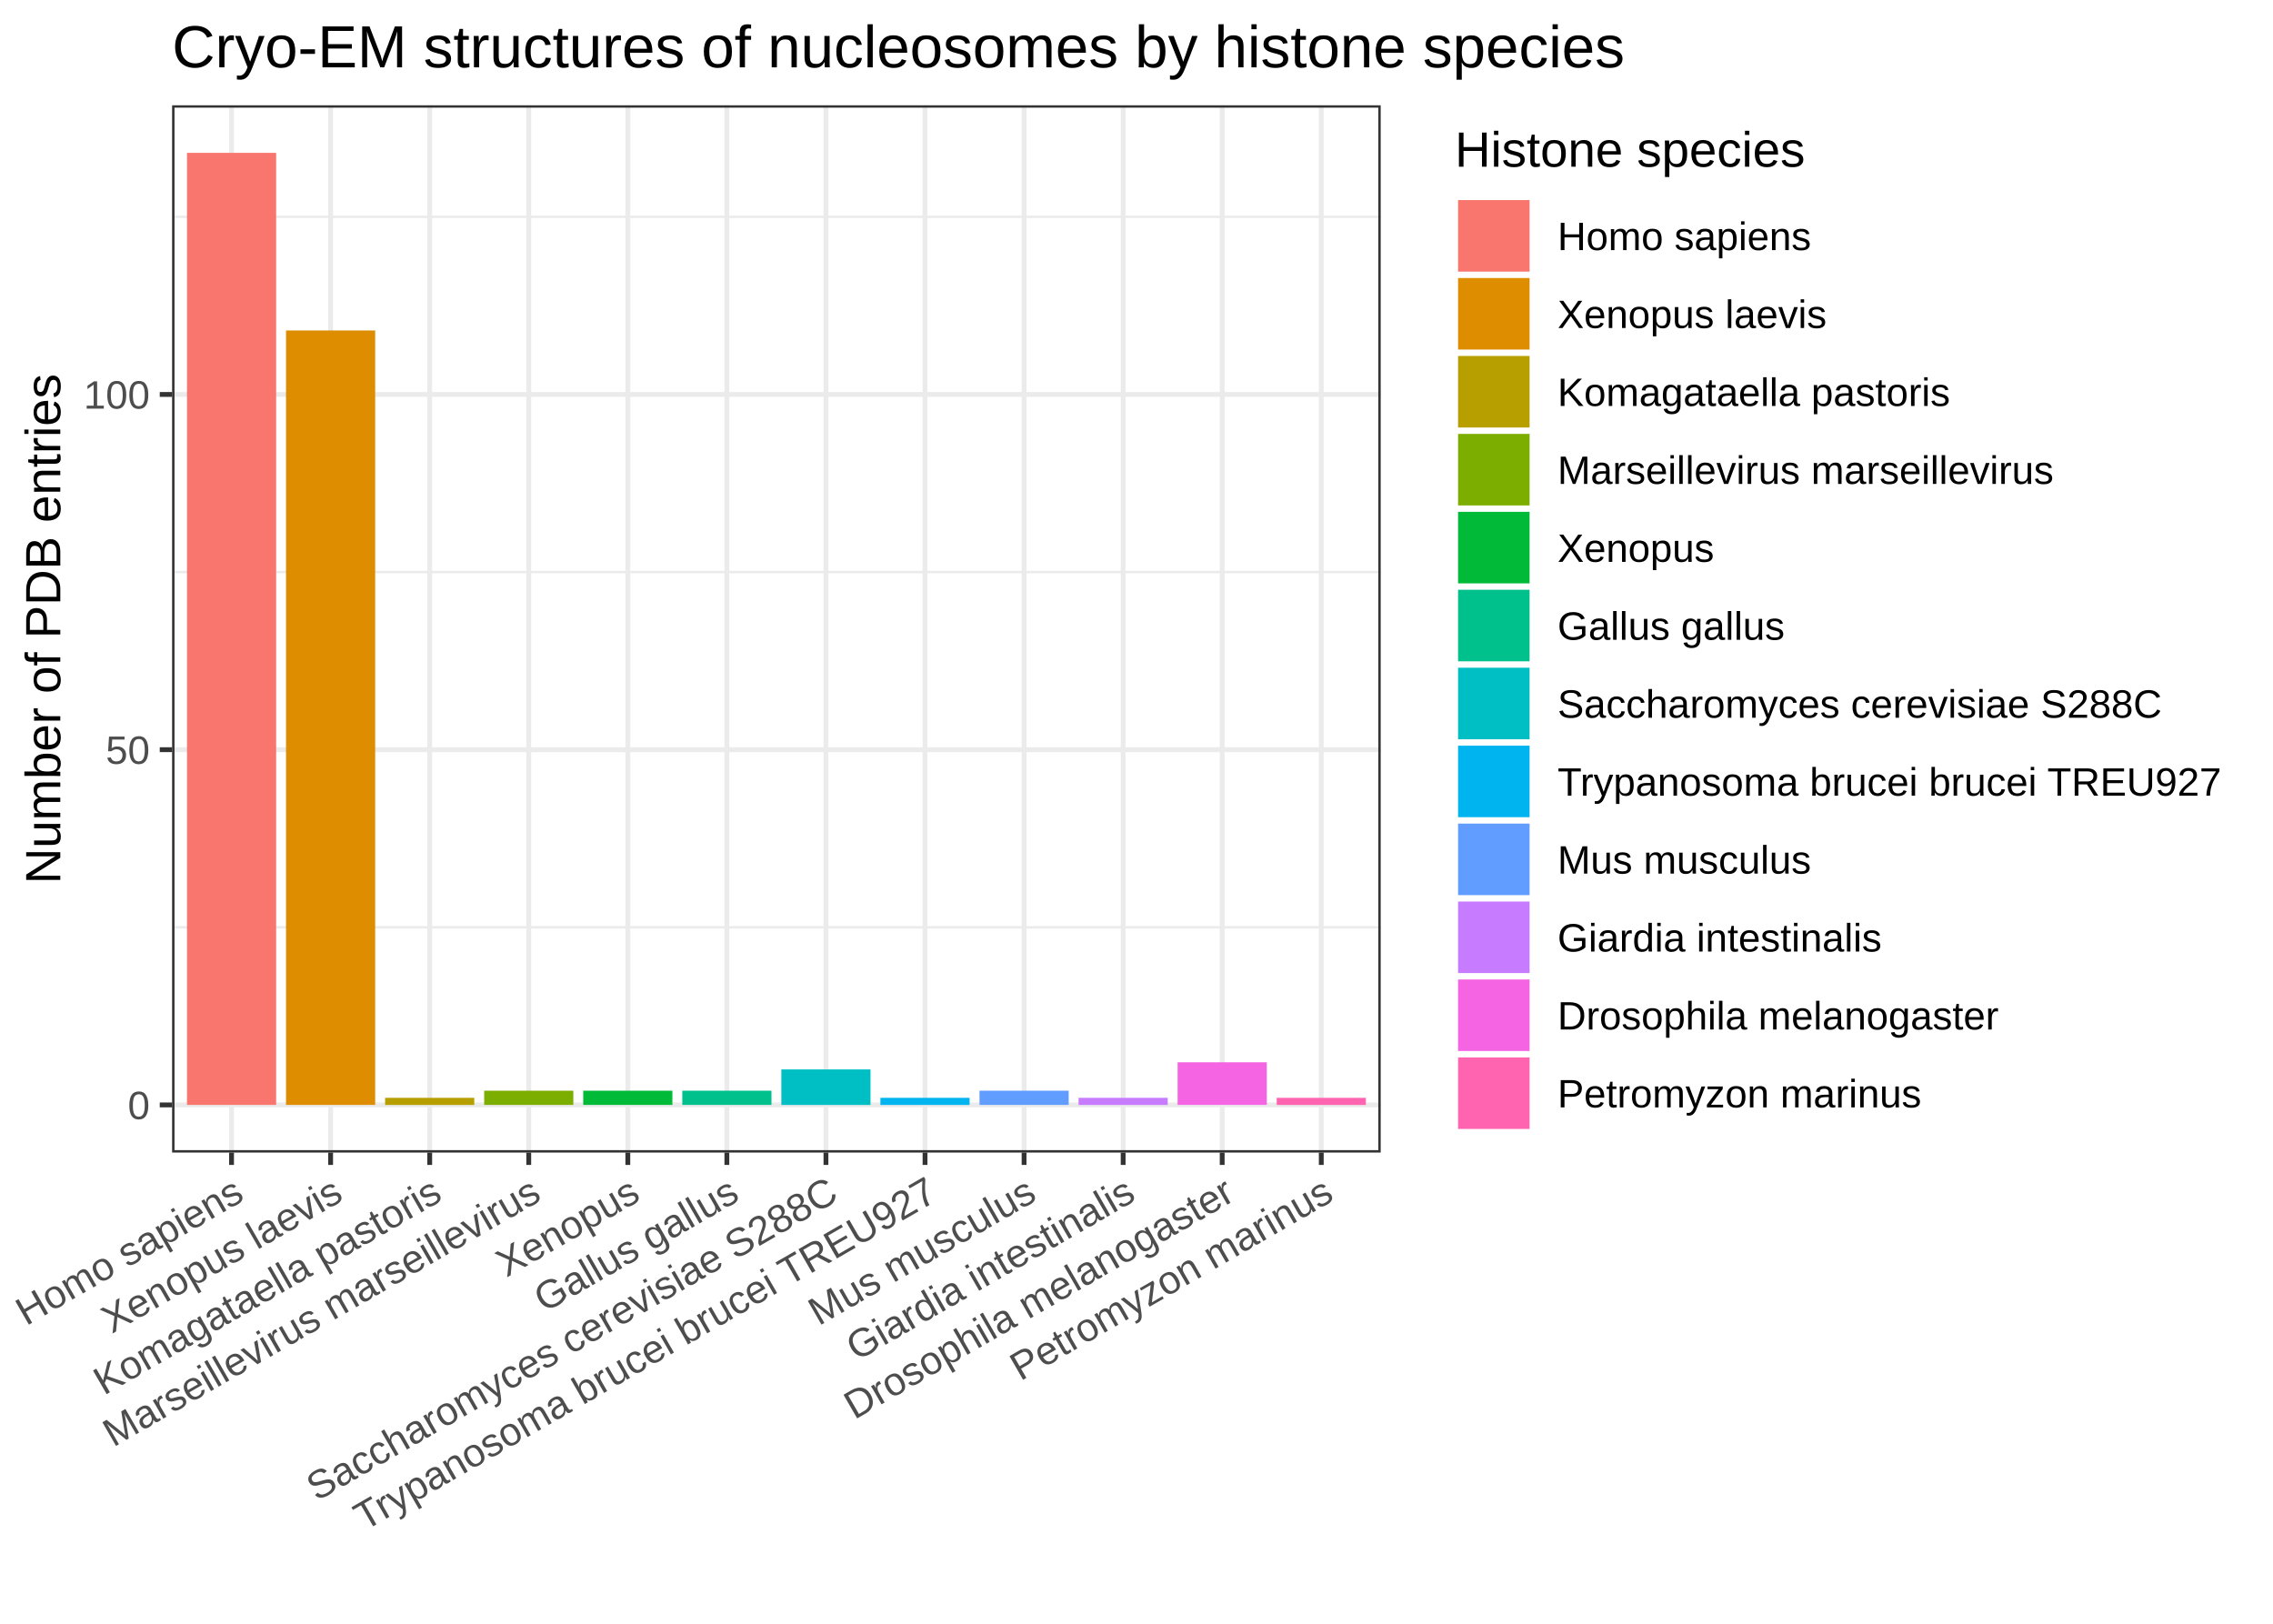
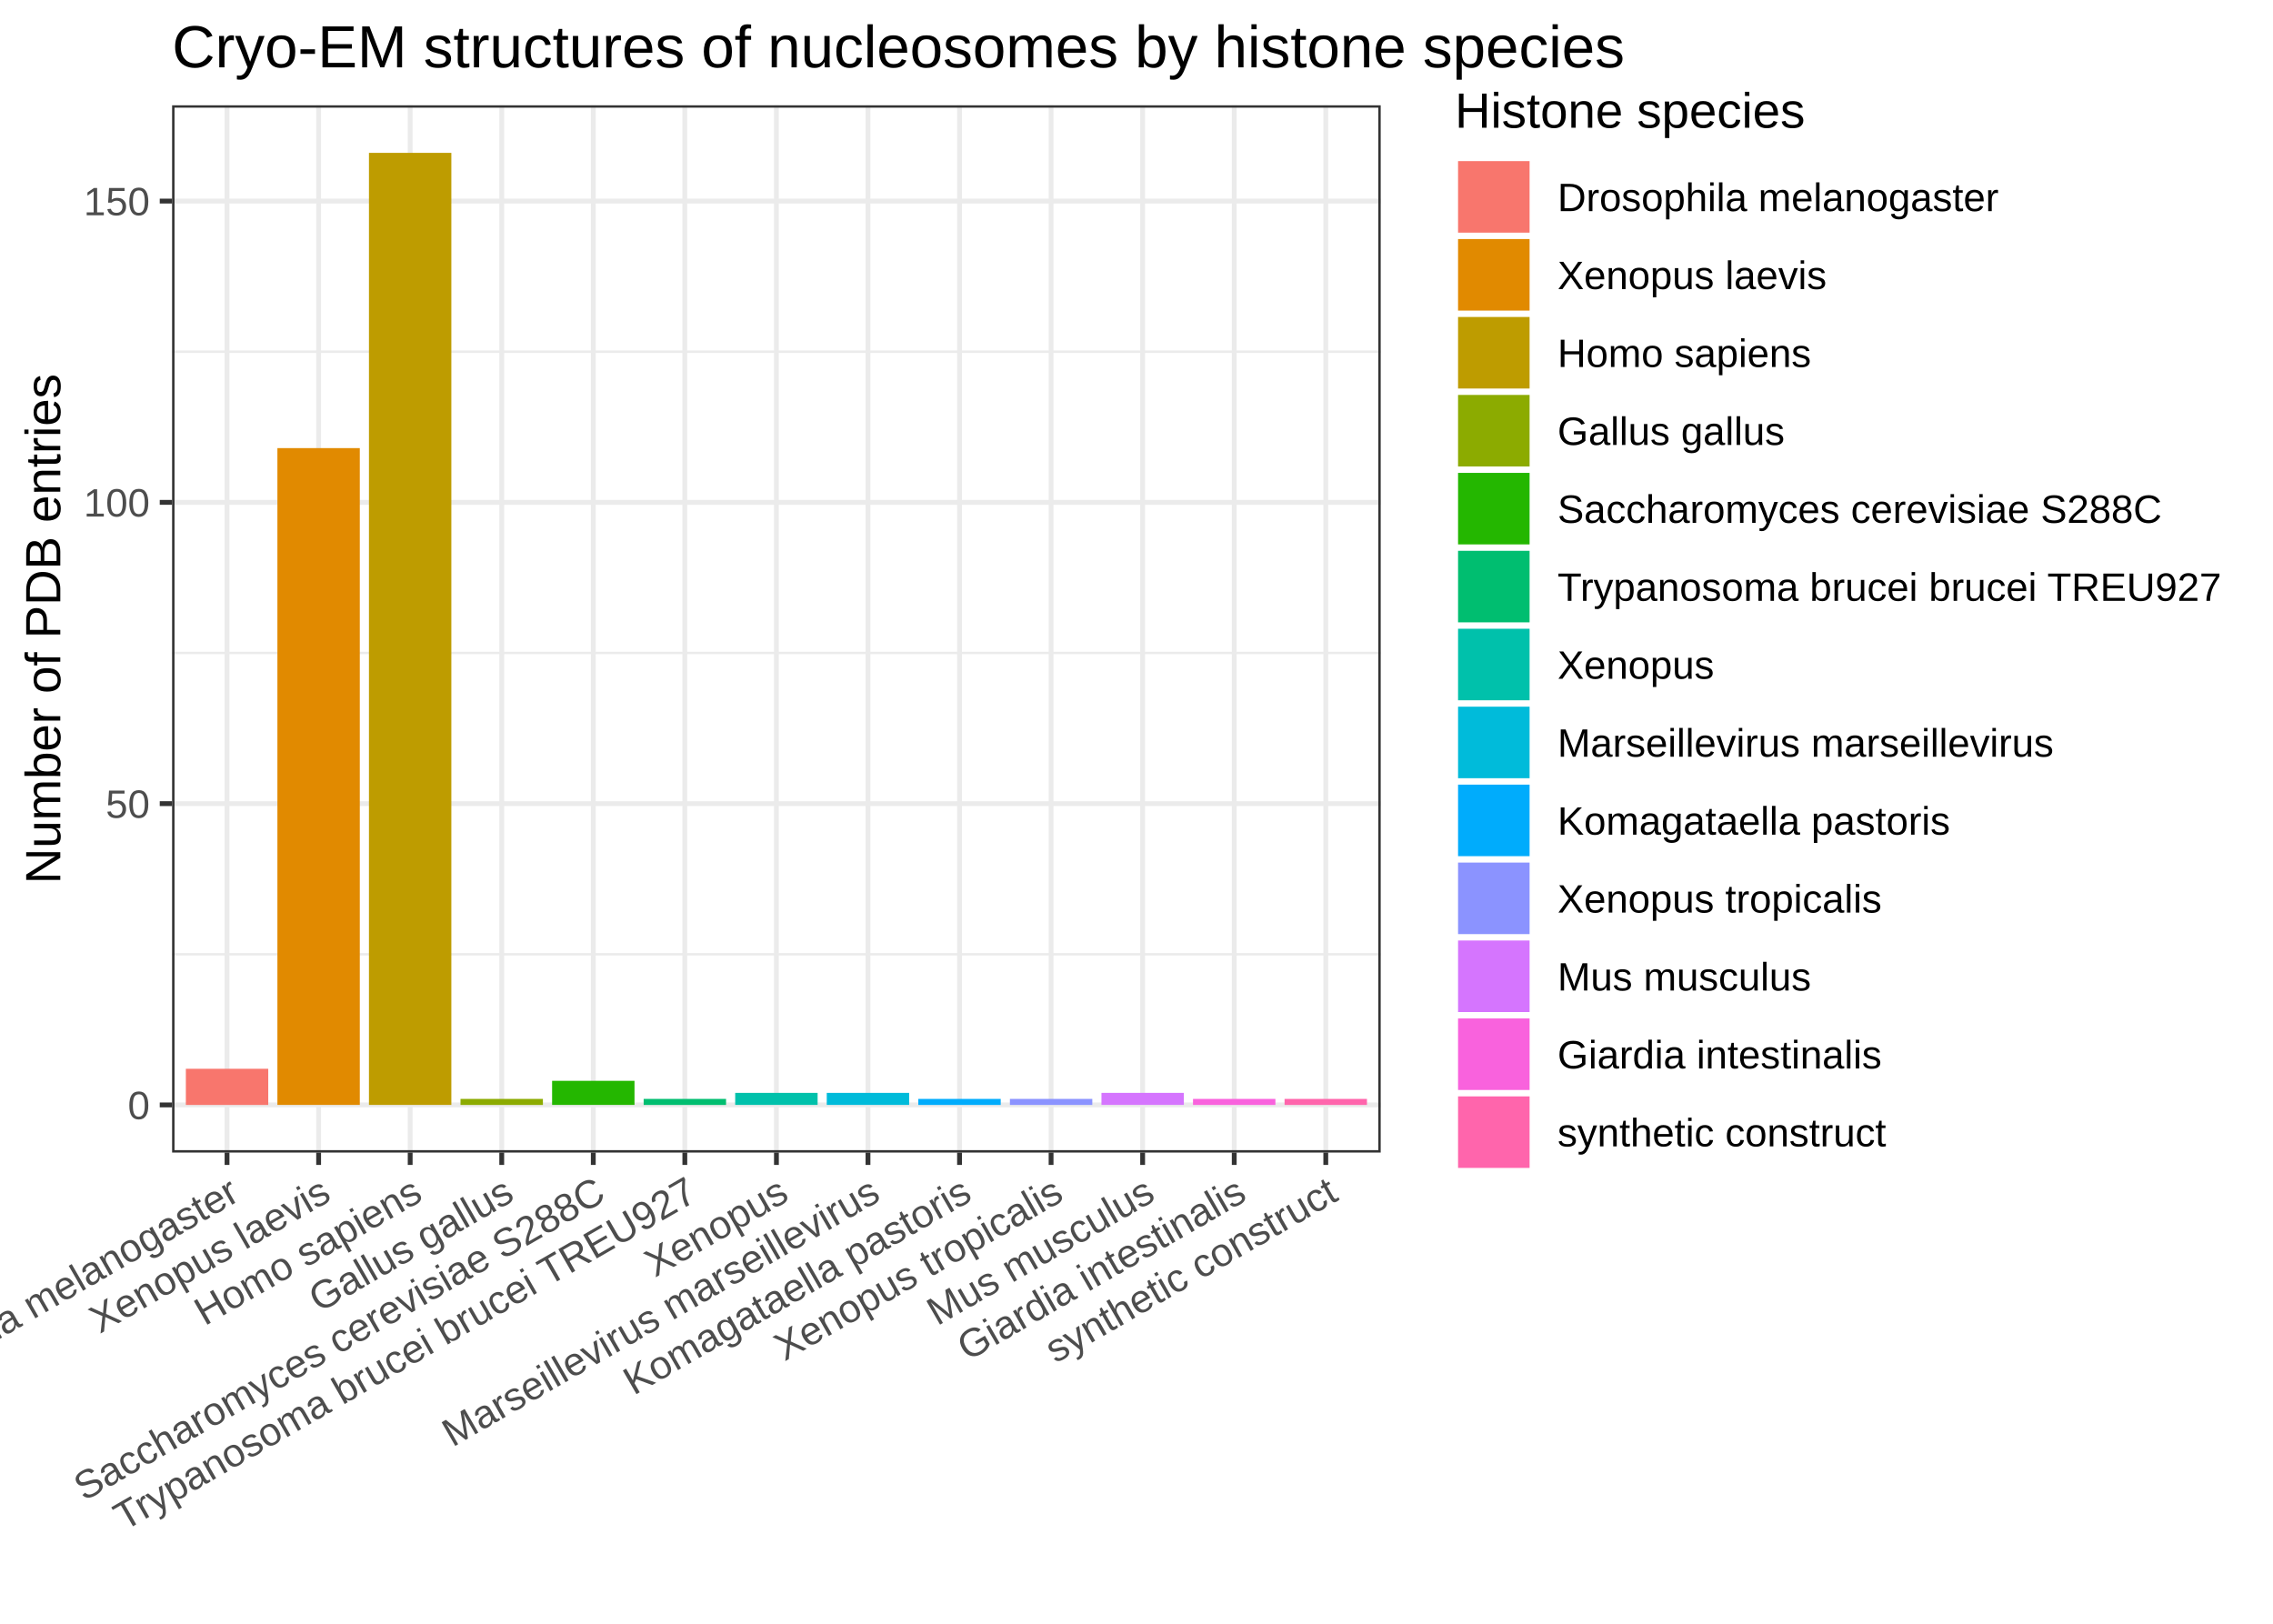
<svg xmlns="http://www.w3.org/2000/svg" class="svglite" width="504.00pt" height="360.00pt" viewBox="0 0 504.00 360.00">
  <defs>
    <style type="text/css">
    .svglite line, .svglite polyline, .svglite polygon, .svglite path, .svglite rect, .svglite circle {
      fill: none;
      stroke: #000000;
      stroke-linecap: round;
      stroke-linejoin: round;
      stroke-miterlimit: 10.00;
    }
    .svglite text {
      white-space: pre;
    }
  </style>
  </defs>
  <rect width="100%" height="100%" style="stroke: none; fill: #FFFFFF;" />
  <defs>
    <clipPath id="cpMC4wMHw1MDQuMDB8MC4wMHwzNjAuMDA=">
      <rect x="0.00" y="0.00" width="504.00" height="360.00" />
    </clipPath>
  </defs>
  <g clip-path="url(#cpMC4wMHw1MDQuMDB8MC4wMHwzNjAuMDA=)">
    <rect x="0.00" y="0.00" width="504.00" height="360.00" style="stroke-width: 1.07; stroke: #FFFFFF; fill: #FFFFFF;" />
  </g>
  <defs>
    <clipPath id="cpMzguMTZ8MzA2LjE1fDIzLjM0fDI1NS41Mw==">
      <rect x="38.16" y="23.34" width="267.99" height="232.19" />
    </clipPath>
  </defs>
  <g clip-path="url(#cpMzguMTZ8MzA2LjE1fDIzLjM0fDI1NS41Mw==)">
    <rect x="38.16" y="23.34" width="267.99" height="232.19" style="stroke-width: 1.07; stroke: none; fill: #FFFFFF;" />
-     <polyline points="38.16,205.59 306.15,205.59 " style="stroke-width: 0.53; stroke: #EBEBEB; stroke-linecap: butt;" />
-     <polyline points="38.16,126.83 306.15,126.83 " style="stroke-width: 0.53; stroke: #EBEBEB; stroke-linecap: butt;" />
-     <polyline points="38.16,48.07 306.15,48.07 " style="stroke-width: 0.53; stroke: #EBEBEB; stroke-linecap: butt;" />
+     <polyline points="38.16,211.57 306.15,211.57 " style="stroke-width: 0.53; stroke: #EBEBEB; stroke-linecap: butt;" />
+     <polyline points="38.16,144.77 306.15,144.77 " style="stroke-width: 0.53; stroke: #EBEBEB; stroke-linecap: butt;" />
+     <polyline points="38.16,77.98 306.15,77.98 " style="stroke-width: 0.53; stroke: #EBEBEB; stroke-linecap: butt;" />
    <polyline points="38.16,244.97 306.15,244.97 " style="stroke-width: 1.07; stroke: #EBEBEB; stroke-linecap: butt;" />
-     <polyline points="38.16,166.21 306.15,166.21 " style="stroke-width: 1.07; stroke: #EBEBEB; stroke-linecap: butt;" />
-     <polyline points="38.16,87.45 306.15,87.45 " style="stroke-width: 1.07; stroke: #EBEBEB; stroke-linecap: butt;" />
-     <polyline points="51.34,255.53 51.34,23.34 " style="stroke-width: 1.07; stroke: #EBEBEB; stroke-linecap: butt;" />
-     <polyline points="73.31,255.53 73.31,23.34 " style="stroke-width: 1.07; stroke: #EBEBEB; stroke-linecap: butt;" />
-     <polyline points="95.28,255.53 95.28,23.34 " style="stroke-width: 1.07; stroke: #EBEBEB; stroke-linecap: butt;" />
-     <polyline points="117.24,255.53 117.24,23.34 " style="stroke-width: 1.07; stroke: #EBEBEB; stroke-linecap: butt;" />
-     <polyline points="139.21,255.53 139.21,23.34 " style="stroke-width: 1.07; stroke: #EBEBEB; stroke-linecap: butt;" />
-     <polyline points="161.17,255.53 161.17,23.34 " style="stroke-width: 1.07; stroke: #EBEBEB; stroke-linecap: butt;" />
-     <polyline points="183.14,255.53 183.14,23.34 " style="stroke-width: 1.07; stroke: #EBEBEB; stroke-linecap: butt;" />
-     <polyline points="205.11,255.53 205.11,23.34 " style="stroke-width: 1.07; stroke: #EBEBEB; stroke-linecap: butt;" />
-     <polyline points="227.07,255.53 227.07,23.34 " style="stroke-width: 1.07; stroke: #EBEBEB; stroke-linecap: butt;" />
-     <polyline points="249.04,255.53 249.04,23.34 " style="stroke-width: 1.07; stroke: #EBEBEB; stroke-linecap: butt;" />
-     <polyline points="271.00,255.53 271.00,23.34 " style="stroke-width: 1.07; stroke: #EBEBEB; stroke-linecap: butt;" />
-     <polyline points="292.97,255.53 292.97,23.34 " style="stroke-width: 1.07; stroke: #EBEBEB; stroke-linecap: butt;" />
-     <rect x="41.46" y="33.89" width="19.77" height="211.08" style="stroke-width: 1.07; stroke: none; stroke-linecap: butt; stroke-linejoin: miter; fill: #F8766D;" />
-     <rect x="63.42" y="73.27" width="19.77" height="171.70" style="stroke-width: 1.07; stroke: none; stroke-linecap: butt; stroke-linejoin: miter; fill: #DE8C00;" />
-     <rect x="85.39" y="243.40" width="19.77" height="1.58" style="stroke-width: 1.07; stroke: none; stroke-linecap: butt; stroke-linejoin: miter; fill: #B79F00;" />
-     <rect x="107.36" y="241.82" width="19.77" height="3.15" style="stroke-width: 1.07; stroke: none; stroke-linecap: butt; stroke-linejoin: miter; fill: #7CAE00;" />
-     <rect x="129.32" y="241.82" width="19.77" height="3.15" style="stroke-width: 1.07; stroke: none; stroke-linecap: butt; stroke-linejoin: miter; fill: #00BA38;" />
-     <rect x="151.29" y="241.82" width="19.77" height="3.15" style="stroke-width: 1.07; stroke: none; stroke-linecap: butt; stroke-linejoin: miter; fill: #00C08B;" />
-     <rect x="173.25" y="237.10" width="19.77" height="7.88" style="stroke-width: 1.07; stroke: none; stroke-linecap: butt; stroke-linejoin: miter; fill: #00BFC4;" />
-     <rect x="195.22" y="243.40" width="19.77" height="1.58" style="stroke-width: 1.07; stroke: none; stroke-linecap: butt; stroke-linejoin: miter; fill: #00B4F0;" />
-     <rect x="217.19" y="241.82" width="19.77" height="3.15" style="stroke-width: 1.07; stroke: none; stroke-linecap: butt; stroke-linejoin: miter; fill: #619CFF;" />
-     <rect x="239.15" y="243.40" width="19.77" height="1.58" style="stroke-width: 1.07; stroke: none; stroke-linecap: butt; stroke-linejoin: miter; fill: #C77CFF;" />
-     <rect x="261.12" y="235.52" width="19.77" height="9.45" style="stroke-width: 1.07; stroke: none; stroke-linecap: butt; stroke-linejoin: miter; fill: #F564E3;" />
-     <rect x="283.09" y="243.40" width="19.77" height="1.58" style="stroke-width: 1.07; stroke: none; stroke-linecap: butt; stroke-linejoin: miter; fill: #FF64B0;" />
+     <polyline points="38.16,178.17 306.15,178.17 " style="stroke-width: 1.07; stroke: #EBEBEB; stroke-linecap: butt;" />
+     <polyline points="38.16,111.38 306.15,111.38 " style="stroke-width: 1.07; stroke: #EBEBEB; stroke-linecap: butt;" />
+     <polyline points="38.16,44.58 306.15,44.58 " style="stroke-width: 1.07; stroke: #EBEBEB; stroke-linecap: butt;" />
+     <polyline points="50.34,255.53 50.34,23.34 " style="stroke-width: 1.07; stroke: #EBEBEB; stroke-linecap: butt;" />
+     <polyline points="70.65,255.53 70.65,23.34 " style="stroke-width: 1.07; stroke: #EBEBEB; stroke-linecap: butt;" />
+     <polyline points="90.95,255.53 90.95,23.34 " style="stroke-width: 1.07; stroke: #EBEBEB; stroke-linecap: butt;" />
+     <polyline points="111.25,255.53 111.25,23.34 " style="stroke-width: 1.07; stroke: #EBEBEB; stroke-linecap: butt;" />
+     <polyline points="131.55,255.53 131.55,23.34 " style="stroke-width: 1.07; stroke: #EBEBEB; stroke-linecap: butt;" />
+     <polyline points="151.85,255.53 151.85,23.34 " style="stroke-width: 1.07; stroke: #EBEBEB; stroke-linecap: butt;" />
+     <polyline points="172.16,255.53 172.16,23.34 " style="stroke-width: 1.07; stroke: #EBEBEB; stroke-linecap: butt;" />
+     <polyline points="192.46,255.53 192.46,23.34 " style="stroke-width: 1.07; stroke: #EBEBEB; stroke-linecap: butt;" />
+     <polyline points="212.76,255.53 212.76,23.34 " style="stroke-width: 1.07; stroke: #EBEBEB; stroke-linecap: butt;" />
+     <polyline points="233.06,255.53 233.06,23.34 " style="stroke-width: 1.07; stroke: #EBEBEB; stroke-linecap: butt;" />
+     <polyline points="253.36,255.53 253.36,23.34 " style="stroke-width: 1.07; stroke: #EBEBEB; stroke-linecap: butt;" />
+     <polyline points="273.67,255.53 273.67,23.34 " style="stroke-width: 1.07; stroke: #EBEBEB; stroke-linecap: butt;" />
+     <polyline points="293.97,255.53 293.97,23.34 " style="stroke-width: 1.07; stroke: #EBEBEB; stroke-linecap: butt;" />
+     <rect x="41.21" y="236.96" width="18.27" height="8.02" style="stroke-width: 1.07; stroke: none; stroke-linecap: butt; stroke-linejoin: miter; fill: #F8766D;" />
+     <rect x="61.51" y="99.35" width="18.27" height="145.62" style="stroke-width: 1.07; stroke: none; stroke-linecap: butt; stroke-linejoin: miter; fill: #E18A00;" />
+     <rect x="81.81" y="33.89" width="18.27" height="211.08" style="stroke-width: 1.07; stroke: none; stroke-linecap: butt; stroke-linejoin: miter; fill: #BE9C00;" />
+     <rect x="102.11" y="243.64" width="18.27" height="1.34" style="stroke-width: 1.07; stroke: none; stroke-linecap: butt; stroke-linejoin: miter; fill: #8CAB00;" />
+     <rect x="122.42" y="239.63" width="18.27" height="5.34" style="stroke-width: 1.07; stroke: none; stroke-linecap: butt; stroke-linejoin: miter; fill: #24B700;" />
+     <rect x="142.72" y="243.64" width="18.27" height="1.34" style="stroke-width: 1.07; stroke: none; stroke-linecap: butt; stroke-linejoin: miter; fill: #00BE70;" />
+     <rect x="163.02" y="242.30" width="18.27" height="2.67" style="stroke-width: 1.07; stroke: none; stroke-linecap: butt; stroke-linejoin: miter; fill: #00C1AB;" />
+     <rect x="183.32" y="242.30" width="18.27" height="2.67" style="stroke-width: 1.07; stroke: none; stroke-linecap: butt; stroke-linejoin: miter; fill: #00BBDA;" />
+     <rect x="203.62" y="243.64" width="18.27" height="1.34" style="stroke-width: 1.07; stroke: none; stroke-linecap: butt; stroke-linejoin: miter; fill: #00ACFC;" />
+     <rect x="223.93" y="243.64" width="18.27" height="1.34" style="stroke-width: 1.07; stroke: none; stroke-linecap: butt; stroke-linejoin: miter; fill: #8B93FF;" />
+     <rect x="244.23" y="242.30" width="18.27" height="2.67" style="stroke-width: 1.07; stroke: none; stroke-linecap: butt; stroke-linejoin: miter; fill: #D575FE;" />
+     <rect x="264.53" y="243.64" width="18.27" height="1.34" style="stroke-width: 1.07; stroke: none; stroke-linecap: butt; stroke-linejoin: miter; fill: #F962DD;" />
+     <rect x="284.83" y="243.64" width="18.27" height="1.34" style="stroke-width: 1.07; stroke: none; stroke-linecap: butt; stroke-linejoin: miter; fill: #FF65AC;" />
    <rect x="38.16" y="23.34" width="267.99" height="232.19" style="stroke-width: 1.07; stroke: #333333;" />
  </g>
  <g clip-path="url(#cpMC4wMHw1MDQuMDB8MC4wMHwzNjAuMDA=)">
    <text x="33.23" y="248.13" text-anchor="end" style="font-size: 8.80px;fill: #4D4D4D; font-family: &quot;Arial&quot;;" textLength="4.90px" lengthAdjust="spacingAndGlyphs">0</text>
-     <text x="33.23" y="169.36" text-anchor="end" style="font-size: 8.80px;fill: #4D4D4D; font-family: &quot;Arial&quot;;" textLength="9.79px" lengthAdjust="spacingAndGlyphs">50</text>
-     <text x="33.23" y="90.60" text-anchor="end" style="font-size: 8.80px;fill: #4D4D4D; font-family: &quot;Arial&quot;;" textLength="14.69px" lengthAdjust="spacingAndGlyphs">100</text>
+     <text x="33.23" y="181.33" text-anchor="end" style="font-size: 8.80px;fill: #4D4D4D; font-family: &quot;Arial&quot;;" textLength="9.79px" lengthAdjust="spacingAndGlyphs">50</text>
+     <text x="33.23" y="114.53" text-anchor="end" style="font-size: 8.80px;fill: #4D4D4D; font-family: &quot;Arial&quot;;" textLength="14.69px" lengthAdjust="spacingAndGlyphs">100</text>
+     <text x="33.23" y="47.73" text-anchor="end" style="font-size: 8.80px;fill: #4D4D4D; font-family: &quot;Arial&quot;;" textLength="14.69px" lengthAdjust="spacingAndGlyphs">150</text>
    <polyline points="35.42,244.97 38.16,244.97 " style="stroke-width: 1.07; stroke: #333333; stroke-linecap: butt;" />
-     <polyline points="35.42,166.21 38.16,166.21 " style="stroke-width: 1.07; stroke: #333333; stroke-linecap: butt;" />
-     <polyline points="35.42,87.45 38.16,87.45 " style="stroke-width: 1.07; stroke: #333333; stroke-linecap: butt;" />
-     <polyline points="51.34,258.27 51.34,255.53 " style="stroke-width: 1.07; stroke: #333333; stroke-linecap: butt;" />
-     <polyline points="73.31,258.27 73.31,255.53 " style="stroke-width: 1.07; stroke: #333333; stroke-linecap: butt;" />
-     <polyline points="95.28,258.27 95.28,255.53 " style="stroke-width: 1.07; stroke: #333333; stroke-linecap: butt;" />
-     <polyline points="117.24,258.27 117.24,255.53 " style="stroke-width: 1.07; stroke: #333333; stroke-linecap: butt;" />
-     <polyline points="139.21,258.27 139.21,255.53 " style="stroke-width: 1.07; stroke: #333333; stroke-linecap: butt;" />
-     <polyline points="161.17,258.27 161.17,255.53 " style="stroke-width: 1.07; stroke: #333333; stroke-linecap: butt;" />
-     <polyline points="183.14,258.27 183.14,255.53 " style="stroke-width: 1.07; stroke: #333333; stroke-linecap: butt;" />
-     <polyline points="205.11,258.27 205.11,255.53 " style="stroke-width: 1.07; stroke: #333333; stroke-linecap: butt;" />
-     <polyline points="227.07,258.27 227.07,255.53 " style="stroke-width: 1.07; stroke: #333333; stroke-linecap: butt;" />
-     <polyline points="249.04,258.27 249.04,255.53 " style="stroke-width: 1.07; stroke: #333333; stroke-linecap: butt;" />
-     <polyline points="271.00,258.27 271.00,255.53 " style="stroke-width: 1.07; stroke: #333333; stroke-linecap: butt;" />
-     <polyline points="292.97,258.27 292.97,255.53 " style="stroke-width: 1.07; stroke: #333333; stroke-linecap: butt;" />
-     <text transform="translate(54.50,265.92) rotate(-30)" text-anchor="end" style="font-size: 8.80px;fill: #4D4D4D; font-family: &quot;Arial&quot;;" textLength="56.25px" lengthAdjust="spacingAndGlyphs">Homo sapiens</text>
-     <text transform="translate(76.46,265.92) rotate(-30)" text-anchor="end" style="font-size: 8.80px;fill: #4D4D4D; font-family: &quot;Arial&quot;;" textLength="59.68px" lengthAdjust="spacingAndGlyphs">Xenopus laevis</text>
-     <text transform="translate(98.43,265.92) rotate(-30)" text-anchor="end" style="font-size: 8.80px;fill: #4D4D4D; font-family: &quot;Arial&quot;;" textLength="87.06px" lengthAdjust="spacingAndGlyphs">Komagataella pastoris</text>
-     <text transform="translate(120.39,265.92) rotate(-30)" text-anchor="end" style="font-size: 8.80px;fill: #4D4D4D; font-family: &quot;Arial&quot;;" textLength="109.99px" lengthAdjust="spacingAndGlyphs">Marseillevirus marseillevirus</text>
-     <text transform="translate(142.36,265.92) rotate(-30)" text-anchor="end" style="font-size: 8.80px;fill: #4D4D4D; font-family: &quot;Arial&quot;;" textLength="34.75px" lengthAdjust="spacingAndGlyphs">Xenopus</text>
-     <text transform="translate(164.33,265.92) rotate(-30)" text-anchor="end" style="font-size: 8.80px;fill: #4D4D4D; font-family: &quot;Arial&quot;;" textLength="50.36px" lengthAdjust="spacingAndGlyphs">Gallus gallus</text>
-     <text transform="translate(186.29,265.92) rotate(-30)" text-anchor="end" style="font-size: 8.80px;fill: #4D4D4D; font-family: &quot;Arial&quot;;" textLength="134.01px" lengthAdjust="spacingAndGlyphs">Saccharomyces cerevisiae S288C</text>
-     <text transform="translate(208.26,265.92) rotate(-30)" text-anchor="end" style="font-size: 8.80px;fill: #4D4D4D; font-family: &quot;Arial&quot;;" textLength="147.69px" lengthAdjust="spacingAndGlyphs">Trypanosoma brucei brucei TREU927</text>
-     <text transform="translate(230.23,265.92) rotate(-30)" text-anchor="end" style="font-size: 8.80px;fill: #4D4D4D; font-family: &quot;Arial&quot;;" textLength="56.23px" lengthAdjust="spacingAndGlyphs">Mus musculus</text>
-     <text transform="translate(252.19,265.92) rotate(-30)" text-anchor="end" style="font-size: 8.80px;fill: #4D4D4D; font-family: &quot;Arial&quot;;" textLength="71.87px" lengthAdjust="spacingAndGlyphs">Giardia intestinalis</text>
-     <text transform="translate(274.16,265.92) rotate(-30)" text-anchor="end" style="font-size: 8.80px;fill: #4D4D4D; font-family: &quot;Arial&quot;;" textLength="97.83px" lengthAdjust="spacingAndGlyphs">Drosophila melanogaster</text>
-     <text transform="translate(296.12,265.92) rotate(-30)" text-anchor="end" style="font-size: 8.80px;fill: #4D4D4D; font-family: &quot;Arial&quot;;" textLength="80.69px" lengthAdjust="spacingAndGlyphs">Petromyzon marinus</text>
+     <polyline points="35.42,178.17 38.16,178.17 " style="stroke-width: 1.07; stroke: #333333; stroke-linecap: butt;" />
+     <polyline points="35.42,111.38 38.16,111.38 " style="stroke-width: 1.07; stroke: #333333; stroke-linecap: butt;" />
+     <polyline points="35.42,44.58 38.16,44.58 " style="stroke-width: 1.07; stroke: #333333; stroke-linecap: butt;" />
+     <polyline points="50.34,258.27 50.34,255.53 " style="stroke-width: 1.07; stroke: #333333; stroke-linecap: butt;" />
+     <polyline points="70.65,258.27 70.65,255.53 " style="stroke-width: 1.07; stroke: #333333; stroke-linecap: butt;" />
+     <polyline points="90.95,258.27 90.95,255.53 " style="stroke-width: 1.07; stroke: #333333; stroke-linecap: butt;" />
+     <polyline points="111.25,258.27 111.25,255.53 " style="stroke-width: 1.07; stroke: #333333; stroke-linecap: butt;" />
+     <polyline points="131.55,258.27 131.55,255.53 " style="stroke-width: 1.07; stroke: #333333; stroke-linecap: butt;" />
+     <polyline points="151.85,258.27 151.85,255.53 " style="stroke-width: 1.07; stroke: #333333; stroke-linecap: butt;" />
+     <polyline points="172.16,258.27 172.16,255.53 " style="stroke-width: 1.07; stroke: #333333; stroke-linecap: butt;" />
+     <polyline points="192.46,258.27 192.46,255.53 " style="stroke-width: 1.07; stroke: #333333; stroke-linecap: butt;" />
+     <polyline points="212.76,258.27 212.76,255.53 " style="stroke-width: 1.07; stroke: #333333; stroke-linecap: butt;" />
+     <polyline points="233.06,258.27 233.06,255.53 " style="stroke-width: 1.07; stroke: #333333; stroke-linecap: butt;" />
+     <polyline points="253.36,258.27 253.36,255.53 " style="stroke-width: 1.07; stroke: #333333; stroke-linecap: butt;" />
+     <polyline points="273.67,258.27 273.67,255.53 " style="stroke-width: 1.07; stroke: #333333; stroke-linecap: butt;" />
+     <polyline points="293.97,258.27 293.97,255.53 " style="stroke-width: 1.07; stroke: #333333; stroke-linecap: butt;" />
+     <text transform="translate(53.50,265.92) rotate(-30)" text-anchor="end" style="font-size: 8.80px;fill: #4D4D4D; font-family: &quot;Arial&quot;;" textLength="97.83px" lengthAdjust="spacingAndGlyphs">Drosophila melanogaster</text>
+     <text transform="translate(73.80,265.92) rotate(-30)" text-anchor="end" style="font-size: 8.80px;fill: #4D4D4D; font-family: &quot;Arial&quot;;" textLength="59.68px" lengthAdjust="spacingAndGlyphs">Xenopus laevis</text>
+     <text transform="translate(94.10,265.92) rotate(-30)" text-anchor="end" style="font-size: 8.80px;fill: #4D4D4D; font-family: &quot;Arial&quot;;" textLength="56.25px" lengthAdjust="spacingAndGlyphs">Homo sapiens</text>
+     <text transform="translate(114.40,265.92) rotate(-30)" text-anchor="end" style="font-size: 8.80px;fill: #4D4D4D; font-family: &quot;Arial&quot;;" textLength="50.36px" lengthAdjust="spacingAndGlyphs">Gallus gallus</text>
+     <text transform="translate(134.71,265.92) rotate(-30)" text-anchor="end" style="font-size: 8.80px;fill: #4D4D4D; font-family: &quot;Arial&quot;;" textLength="134.01px" lengthAdjust="spacingAndGlyphs">Saccharomyces cerevisiae S288C</text>
+     <text transform="translate(155.01,265.92) rotate(-30)" text-anchor="end" style="font-size: 8.80px;fill: #4D4D4D; font-family: &quot;Arial&quot;;" textLength="147.69px" lengthAdjust="spacingAndGlyphs">Trypanosoma brucei brucei TREU927</text>
+     <text transform="translate(175.31,265.92) rotate(-30)" text-anchor="end" style="font-size: 8.80px;fill: #4D4D4D; font-family: &quot;Arial&quot;;" textLength="34.75px" lengthAdjust="spacingAndGlyphs">Xenopus</text>
+     <text transform="translate(195.61,265.92) rotate(-30)" text-anchor="end" style="font-size: 8.80px;fill: #4D4D4D; font-family: &quot;Arial&quot;;" textLength="109.99px" lengthAdjust="spacingAndGlyphs">Marseillevirus marseillevirus</text>
+     <text transform="translate(215.91,265.92) rotate(-30)" text-anchor="end" style="font-size: 8.80px;fill: #4D4D4D; font-family: &quot;Arial&quot;;" textLength="87.06px" lengthAdjust="spacingAndGlyphs">Komagataella pastoris</text>
+     <text transform="translate(236.22,265.92) rotate(-30)" text-anchor="end" style="font-size: 8.80px;fill: #4D4D4D; font-family: &quot;Arial&quot;;" textLength="71.90px" lengthAdjust="spacingAndGlyphs">Xenopus tropicalis</text>
+     <text transform="translate(256.52,265.92) rotate(-30)" text-anchor="end" style="font-size: 8.80px;fill: #4D4D4D; font-family: &quot;Arial&quot;;" textLength="56.23px" lengthAdjust="spacingAndGlyphs">Mus musculus</text>
+     <text transform="translate(276.82,265.92) rotate(-30)" text-anchor="end" style="font-size: 8.80px;fill: #4D4D4D; font-family: &quot;Arial&quot;;" textLength="71.87px" lengthAdjust="spacingAndGlyphs">Giardia intestinalis</text>
+     <text transform="translate(297.12,265.92) rotate(-30)" text-anchor="end" style="font-size: 8.80px;fill: #4D4D4D; font-family: &quot;Arial&quot;;" textLength="72.86px" lengthAdjust="spacingAndGlyphs">synthetic construct</text>
    <text transform="translate(13.37,139.43) rotate(-90)" text-anchor="middle" style="font-size: 11.00px; font-family: &quot;Arial&quot;;" textLength="113.10px" lengthAdjust="spacingAndGlyphs">Number of PDB entries</text>
-     <rect x="317.11" y="22.37" width="181.41" height="234.12" style="stroke-width: 1.07; stroke: none; fill: #FFFFFF;" />
-     <text x="322.59" y="36.96" style="font-size: 11.00px; font-family: &quot;Arial&quot;;" textLength="77.65px" lengthAdjust="spacingAndGlyphs">Histone species</text>
-     <rect x="322.59" y="43.65" width="17.28" height="17.28" style="stroke-width: 1.07; stroke: none; fill: #FFFFFF;" />
-     <rect x="323.30" y="44.36" width="15.86" height="15.86" style="stroke-width: 1.07; stroke: none; stroke-linecap: butt; stroke-linejoin: miter; fill: #F8766D;" />
-     <rect x="322.59" y="60.93" width="17.28" height="17.28" style="stroke-width: 1.07; stroke: none; fill: #FFFFFF;" />
-     <rect x="323.30" y="61.64" width="15.86" height="15.86" style="stroke-width: 1.07; stroke: none; stroke-linecap: butt; stroke-linejoin: miter; fill: #DE8C00;" />
-     <rect x="322.59" y="78.21" width="17.28" height="17.28" style="stroke-width: 1.07; stroke: none; fill: #FFFFFF;" />
-     <rect x="323.30" y="78.92" width="15.86" height="15.86" style="stroke-width: 1.07; stroke: none; stroke-linecap: butt; stroke-linejoin: miter; fill: #B79F00;" />
-     <rect x="322.59" y="95.49" width="17.28" height="17.28" style="stroke-width: 1.07; stroke: none; fill: #FFFFFF;" />
-     <rect x="323.30" y="96.20" width="15.86" height="15.86" style="stroke-width: 1.07; stroke: none; stroke-linecap: butt; stroke-linejoin: miter; fill: #7CAE00;" />
-     <rect x="322.59" y="112.77" width="17.28" height="17.28" style="stroke-width: 1.07; stroke: none; fill: #FFFFFF;" />
-     <rect x="323.30" y="113.48" width="15.86" height="15.86" style="stroke-width: 1.07; stroke: none; stroke-linecap: butt; stroke-linejoin: miter; fill: #00BA38;" />
-     <rect x="322.59" y="130.05" width="17.28" height="17.28" style="stroke-width: 1.07; stroke: none; fill: #FFFFFF;" />
-     <rect x="323.30" y="130.76" width="15.86" height="15.86" style="stroke-width: 1.07; stroke: none; stroke-linecap: butt; stroke-linejoin: miter; fill: #00C08B;" />
-     <rect x="322.59" y="147.33" width="17.28" height="17.28" style="stroke-width: 1.07; stroke: none; fill: #FFFFFF;" />
-     <rect x="323.30" y="148.04" width="15.86" height="15.86" style="stroke-width: 1.07; stroke: none; stroke-linecap: butt; stroke-linejoin: miter; fill: #00BFC4;" />
-     <rect x="322.59" y="164.61" width="17.28" height="17.28" style="stroke-width: 1.07; stroke: none; fill: #FFFFFF;" />
-     <rect x="323.30" y="165.32" width="15.86" height="15.86" style="stroke-width: 1.07; stroke: none; stroke-linecap: butt; stroke-linejoin: miter; fill: #00B4F0;" />
-     <rect x="322.59" y="181.89" width="17.28" height="17.28" style="stroke-width: 1.07; stroke: none; fill: #FFFFFF;" />
-     <rect x="323.30" y="182.60" width="15.86" height="15.86" style="stroke-width: 1.07; stroke: none; stroke-linecap: butt; stroke-linejoin: miter; fill: #619CFF;" />
-     <rect x="322.59" y="199.17" width="17.28" height="17.28" style="stroke-width: 1.07; stroke: none; fill: #FFFFFF;" />
-     <rect x="323.30" y="199.88" width="15.86" height="15.86" style="stroke-width: 1.07; stroke: none; stroke-linecap: butt; stroke-linejoin: miter; fill: #C77CFF;" />
-     <rect x="322.59" y="216.45" width="17.28" height="17.28" style="stroke-width: 1.07; stroke: none; fill: #FFFFFF;" />
-     <rect x="323.30" y="217.16" width="15.86" height="15.86" style="stroke-width: 1.07; stroke: none; stroke-linecap: butt; stroke-linejoin: miter; fill: #F564E3;" />
-     <rect x="322.59" y="233.73" width="17.28" height="17.28" style="stroke-width: 1.07; stroke: none; fill: #FFFFFF;" />
-     <rect x="323.30" y="234.44" width="15.86" height="15.86" style="stroke-width: 1.07; stroke: none; stroke-linecap: butt; stroke-linejoin: miter; fill: #FF64B0;" />
-     <text x="345.35" y="55.45" style="font-size: 8.80px; font-family: &quot;Arial&quot;;" textLength="56.25px" lengthAdjust="spacingAndGlyphs">Homo sapiens</text>
-     <text x="345.35" y="72.73" style="font-size: 8.80px; font-family: &quot;Arial&quot;;" textLength="59.68px" lengthAdjust="spacingAndGlyphs">Xenopus laevis</text>
-     <text x="345.35" y="90.01" style="font-size: 8.80px; font-family: &quot;Arial&quot;;" textLength="87.06px" lengthAdjust="spacingAndGlyphs">Komagataella pastoris</text>
-     <text x="345.35" y="107.29" style="font-size: 8.80px; font-family: &quot;Arial&quot;;" textLength="109.99px" lengthAdjust="spacingAndGlyphs">Marseillevirus marseillevirus</text>
-     <text x="345.35" y="124.57" style="font-size: 8.80px; font-family: &quot;Arial&quot;;" textLength="34.75px" lengthAdjust="spacingAndGlyphs">Xenopus</text>
-     <text x="345.35" y="141.85" style="font-size: 8.80px; font-family: &quot;Arial&quot;;" textLength="50.36px" lengthAdjust="spacingAndGlyphs">Gallus gallus</text>
-     <text x="345.35" y="159.13" style="font-size: 8.80px; font-family: &quot;Arial&quot;;" textLength="134.01px" lengthAdjust="spacingAndGlyphs">Saccharomyces cerevisiae S288C</text>
-     <text x="345.35" y="176.41" style="font-size: 8.80px; font-family: &quot;Arial&quot;;" textLength="147.69px" lengthAdjust="spacingAndGlyphs">Trypanosoma brucei brucei TREU927</text>
-     <text x="345.35" y="193.69" style="font-size: 8.80px; font-family: &quot;Arial&quot;;" textLength="56.23px" lengthAdjust="spacingAndGlyphs">Mus musculus</text>
-     <text x="345.35" y="210.97" style="font-size: 8.80px; font-family: &quot;Arial&quot;;" textLength="71.87px" lengthAdjust="spacingAndGlyphs">Giardia intestinalis</text>
-     <text x="345.35" y="228.25" style="font-size: 8.80px; font-family: &quot;Arial&quot;;" textLength="97.83px" lengthAdjust="spacingAndGlyphs">Drosophila melanogaster</text>
-     <text x="345.35" y="245.53" style="font-size: 8.80px; font-family: &quot;Arial&quot;;" textLength="80.69px" lengthAdjust="spacingAndGlyphs">Petromyzon marinus</text>
+     <rect x="317.11" y="13.73" width="181.41" height="251.40" style="stroke-width: 1.07; stroke: none; fill: #FFFFFF;" />
+     <text x="322.59" y="28.32" style="font-size: 11.00px; font-family: &quot;Arial&quot;;" textLength="77.65px" lengthAdjust="spacingAndGlyphs">Histone species</text>
+     <rect x="322.59" y="35.01" width="17.28" height="17.28" style="stroke-width: 1.07; stroke: none; fill: #FFFFFF;" />
+     <rect x="323.30" y="35.72" width="15.86" height="15.86" style="stroke-width: 1.07; stroke: none; stroke-linecap: butt; stroke-linejoin: miter; fill: #F8766D;" />
+     <rect x="322.59" y="52.29" width="17.28" height="17.28" style="stroke-width: 1.07; stroke: none; fill: #FFFFFF;" />
+     <rect x="323.30" y="53.00" width="15.86" height="15.86" style="stroke-width: 1.07; stroke: none; stroke-linecap: butt; stroke-linejoin: miter; fill: #E18A00;" />
+     <rect x="322.59" y="69.57" width="17.28" height="17.28" style="stroke-width: 1.07; stroke: none; fill: #FFFFFF;" />
+     <rect x="323.30" y="70.28" width="15.86" height="15.86" style="stroke-width: 1.07; stroke: none; stroke-linecap: butt; stroke-linejoin: miter; fill: #BE9C00;" />
+     <rect x="322.59" y="86.85" width="17.28" height="17.28" style="stroke-width: 1.07; stroke: none; fill: #FFFFFF;" />
+     <rect x="323.30" y="87.56" width="15.86" height="15.86" style="stroke-width: 1.07; stroke: none; stroke-linecap: butt; stroke-linejoin: miter; fill: #8CAB00;" />
+     <rect x="322.59" y="104.13" width="17.28" height="17.28" style="stroke-width: 1.07; stroke: none; fill: #FFFFFF;" />
+     <rect x="323.30" y="104.84" width="15.86" height="15.86" style="stroke-width: 1.07; stroke: none; stroke-linecap: butt; stroke-linejoin: miter; fill: #24B700;" />
+     <rect x="322.59" y="121.41" width="17.28" height="17.28" style="stroke-width: 1.07; stroke: none; fill: #FFFFFF;" />
+     <rect x="323.30" y="122.12" width="15.86" height="15.86" style="stroke-width: 1.07; stroke: none; stroke-linecap: butt; stroke-linejoin: miter; fill: #00BE70;" />
+     <rect x="322.59" y="138.69" width="17.28" height="17.28" style="stroke-width: 1.07; stroke: none; fill: #FFFFFF;" />
+     <rect x="323.30" y="139.40" width="15.86" height="15.86" style="stroke-width: 1.07; stroke: none; stroke-linecap: butt; stroke-linejoin: miter; fill: #00C1AB;" />
+     <rect x="322.59" y="155.97" width="17.28" height="17.28" style="stroke-width: 1.07; stroke: none; fill: #FFFFFF;" />
+     <rect x="323.30" y="156.68" width="15.86" height="15.86" style="stroke-width: 1.07; stroke: none; stroke-linecap: butt; stroke-linejoin: miter; fill: #00BBDA;" />
+     <rect x="322.59" y="173.25" width="17.28" height="17.28" style="stroke-width: 1.07; stroke: none; fill: #FFFFFF;" />
+     <rect x="323.30" y="173.96" width="15.86" height="15.86" style="stroke-width: 1.07; stroke: none; stroke-linecap: butt; stroke-linejoin: miter; fill: #00ACFC;" />
+     <rect x="322.59" y="190.53" width="17.28" height="17.28" style="stroke-width: 1.07; stroke: none; fill: #FFFFFF;" />
+     <rect x="323.30" y="191.24" width="15.86" height="15.86" style="stroke-width: 1.07; stroke: none; stroke-linecap: butt; stroke-linejoin: miter; fill: #8B93FF;" />
+     <rect x="322.59" y="207.81" width="17.28" height="17.28" style="stroke-width: 1.07; stroke: none; fill: #FFFFFF;" />
+     <rect x="323.30" y="208.52" width="15.86" height="15.86" style="stroke-width: 1.07; stroke: none; stroke-linecap: butt; stroke-linejoin: miter; fill: #D575FE;" />
+     <rect x="322.59" y="225.09" width="17.28" height="17.28" style="stroke-width: 1.07; stroke: none; fill: #FFFFFF;" />
+     <rect x="323.30" y="225.80" width="15.86" height="15.86" style="stroke-width: 1.07; stroke: none; stroke-linecap: butt; stroke-linejoin: miter; fill: #F962DD;" />
+     <rect x="322.59" y="242.37" width="17.28" height="17.28" style="stroke-width: 1.07; stroke: none; fill: #FFFFFF;" />
+     <rect x="323.30" y="243.08" width="15.86" height="15.86" style="stroke-width: 1.07; stroke: none; stroke-linecap: butt; stroke-linejoin: miter; fill: #FF65AC;" />
+     <text x="345.35" y="46.81" style="font-size: 8.80px; font-family: &quot;Arial&quot;;" textLength="97.83px" lengthAdjust="spacingAndGlyphs">Drosophila melanogaster</text>
+     <text x="345.35" y="64.09" style="font-size: 8.80px; font-family: &quot;Arial&quot;;" textLength="59.68px" lengthAdjust="spacingAndGlyphs">Xenopus laevis</text>
+     <text x="345.35" y="81.37" style="font-size: 8.80px; font-family: &quot;Arial&quot;;" textLength="56.25px" lengthAdjust="spacingAndGlyphs">Homo sapiens</text>
+     <text x="345.35" y="98.65" style="font-size: 8.80px; font-family: &quot;Arial&quot;;" textLength="50.36px" lengthAdjust="spacingAndGlyphs">Gallus gallus</text>
+     <text x="345.35" y="115.93" style="font-size: 8.80px; font-family: &quot;Arial&quot;;" textLength="134.01px" lengthAdjust="spacingAndGlyphs">Saccharomyces cerevisiae S288C</text>
+     <text x="345.35" y="133.21" style="font-size: 8.80px; font-family: &quot;Arial&quot;;" textLength="147.69px" lengthAdjust="spacingAndGlyphs">Trypanosoma brucei brucei TREU927</text>
+     <text x="345.35" y="150.49" style="font-size: 8.80px; font-family: &quot;Arial&quot;;" textLength="34.75px" lengthAdjust="spacingAndGlyphs">Xenopus</text>
+     <text x="345.35" y="167.77" style="font-size: 8.80px; font-family: &quot;Arial&quot;;" textLength="109.99px" lengthAdjust="spacingAndGlyphs">Marseillevirus marseillevirus</text>
+     <text x="345.35" y="185.05" style="font-size: 8.80px; font-family: &quot;Arial&quot;;" textLength="87.06px" lengthAdjust="spacingAndGlyphs">Komagataella pastoris</text>
+     <text x="345.35" y="202.33" style="font-size: 8.80px; font-family: &quot;Arial&quot;;" textLength="71.90px" lengthAdjust="spacingAndGlyphs">Xenopus tropicalis</text>
+     <text x="345.35" y="219.61" style="font-size: 8.80px; font-family: &quot;Arial&quot;;" textLength="56.23px" lengthAdjust="spacingAndGlyphs">Mus musculus</text>
+     <text x="345.35" y="236.89" style="font-size: 8.80px; font-family: &quot;Arial&quot;;" textLength="71.87px" lengthAdjust="spacingAndGlyphs">Giardia intestinalis</text>
+     <text x="345.35" y="254.17" style="font-size: 8.80px; font-family: &quot;Arial&quot;;" textLength="72.86px" lengthAdjust="spacingAndGlyphs">synthetic construct</text>
    <text x="38.16" y="14.94" style="font-size: 13.20px; font-family: &quot;Arial&quot;;" textLength="321.85px" lengthAdjust="spacingAndGlyphs">Cryo-EM structures of nucleosomes by histone species</text>
  </g>
</svg>
